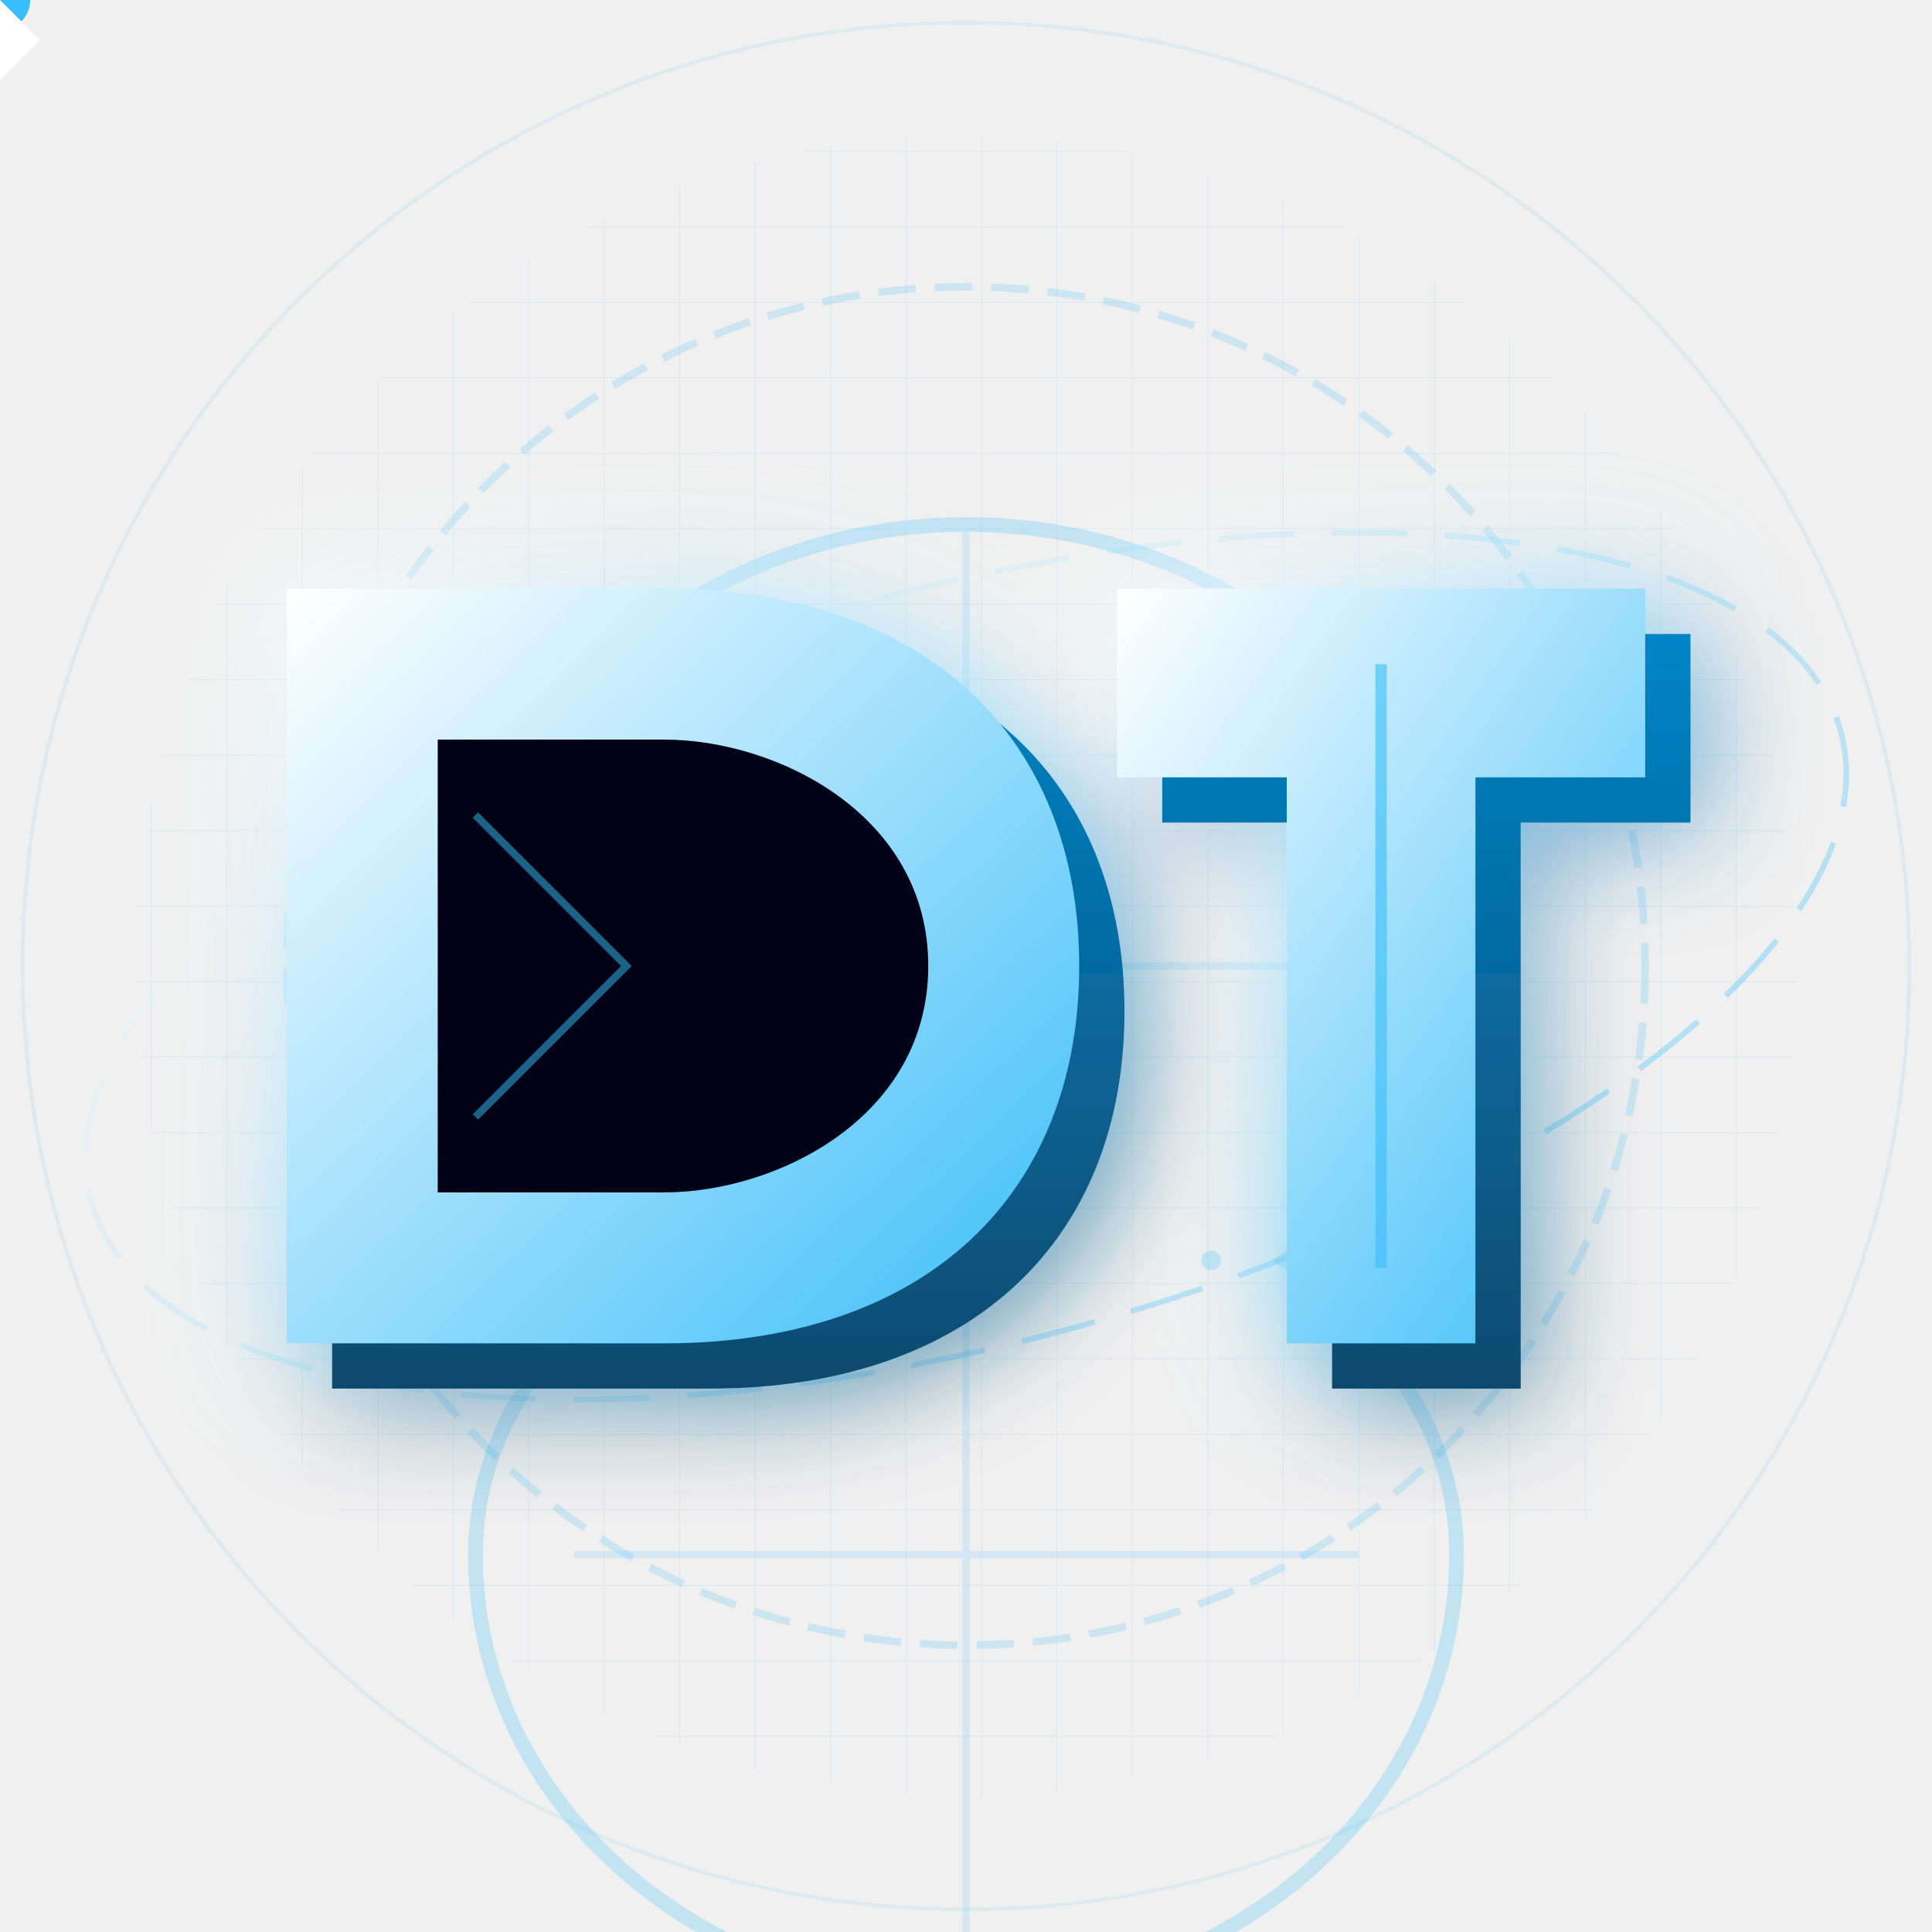
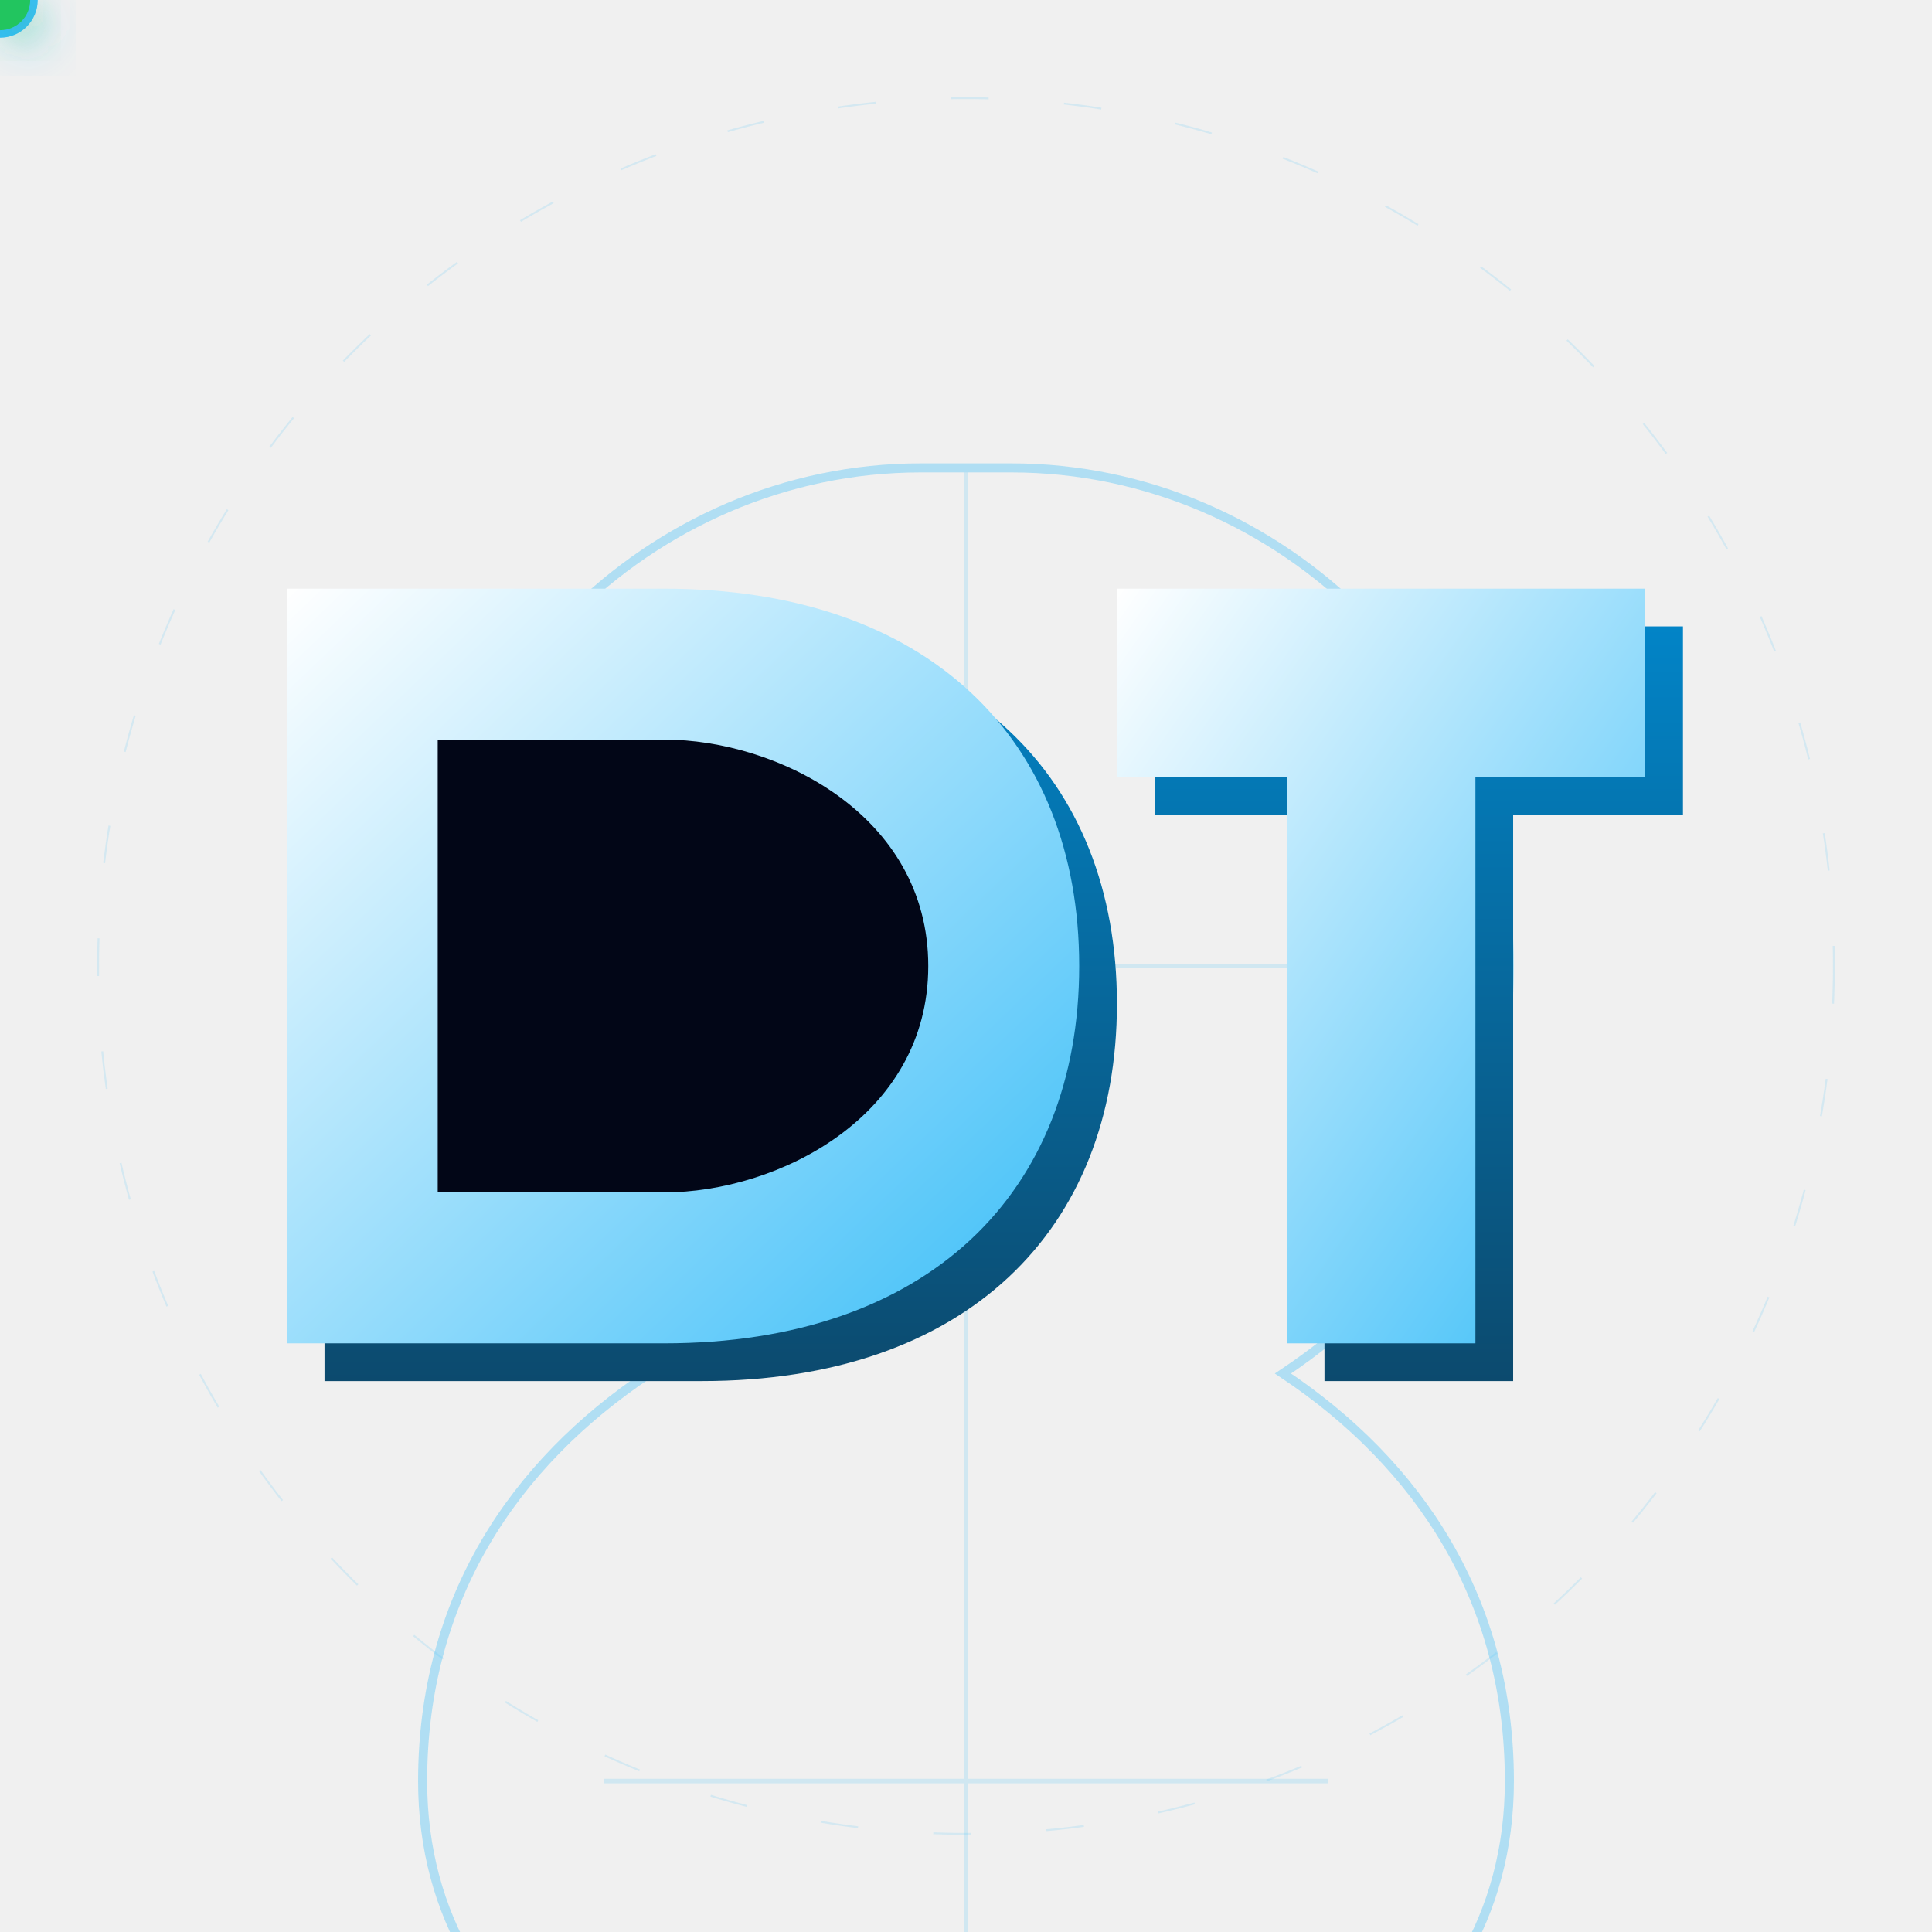
- <svg xmlns="http://www.w3.org/2000/svg" width="512" height="512" viewBox="0 0 512 512">
+ <svg xmlns="http://www.w3.org/2000/svg" width="512" height="512" viewBox="0 0 512 512" id="dt-master-svg">
  <defs>
+     <filter id="neon_glow_blue" x="-50%" y="-50%" width="200%" height="200%">
+       <feGaussianBlur stdDeviation="8" result="blur" />
+       <feComposite in="SourceGraphic" in2="blur" operator="over" />
+     </filter>
+     <filter id="neon_glow_green" x="-50%" y="-50%" width="200%" height="200%">
+       <feGaussianBlur stdDeviation="6" result="blur" />
+       <feComposite in="SourceGraphic" in2="blur" operator="over" />
+     </filter>
    <linearGradient id="dt_face_grad" x1="0%" y1="0%" x2="100%" y2="100%">
      <stop offset="0%" style="stop-color:#ffffff;stop-opacity:1" />
      <stop offset="100%" style="stop-color:#38bdf8;stop-opacity:1" />
    </linearGradient>
    <linearGradient id="dt_depth_grad" x1="0%" y1="0%" x2="0%" y2="100%">
      <stop offset="0%" style="stop-color:#0284c7;stop-opacity:1" />
      <stop offset="100%" style="stop-color:#0c4a6e;stop-opacity:1" />
    </linearGradient>
-     <pattern id="ai_grid" x="0" y="0" width="20" height="20" patternUnits="userSpaceOnUse">
-       <path d="M 20 0 L 0 0 0 20" fill="none" stroke="#38bdf8" stroke-width="0.5" opacity="0.3" />
-     </pattern>
-     <filter id="dt_neon_glow" x="-20%" y="-20%" width="140%" height="140%">
-       <feGaussianBlur stdDeviation="15" result="blur" />
-       <feComposite in="SourceGraphic" in2="blur" operator="over" />
-     </filter>
-     <style>
-       @keyframes orbit-rotate {
-         from { transform: rotate(0deg); }
-         to { transform: rotate(360deg); }
-       }
-       @keyframes pulse-energy {
-         0%, 100% { opacity: 0.3; stroke-width: 1; }
-         50% { opacity: 1; stroke-width: 3; }
-       }
-       .ai-orbital-ring { 
-         transform-origin: center;
-         animation: orbit-rotate 10s linear infinite;
-       }
-       .energy-particle {
-         animation: pulse-energy 2s ease-in-out infinite;
-       }
-       .neural-brain-pulse {
-         animation: pulse-energy 3s ease-in-out infinite alternate;
-       }
-     </style>
  </defs>
-   <circle cx="256" cy="256" r="220" fill="url(#ai_grid)" opacity="0.4" />
-   <circle cx="256" cy="256" r="180" fill="none" stroke="#38bdf8" stroke-width="2" stroke-dasharray="10 5" opacity="0.2" />
-   <g class="ai-orbital-ring">
-     <ellipse cx="256" cy="256" rx="240" ry="100" fill="none" stroke="url(#dt_face_grad)" stroke-width="1.5" stroke-dasharray="20 10" opacity="0.4" transform="rotate(-15 256 256)" />
-     <circle r="8" fill="#38bdf8" class="energy-particle">
-       <animateMotion dur="5s" repeatCount="indefinite" path="M 256,156 A 240,100 -15 1 1 255.9,156 Z" />
+   <g id="brain-layer" transform="translate(256, 256) scale(1.2)" opacity="0.35">
+     <path d="M-10 -110 C-70 -110 -120 -60 -120 0 C-120 40 -100 70 -70 90 C-100 110 -120 140 -120 180 C-120 240 -60 270 0 270 C60 270 120 240 120 180 C120 140 100 110 70 90 C100 70 120 40 120 0 C120 -60 70 -110 10 -110 Z" fill="none" stroke="#38bdf8" stroke-width="2" />
+     <path d="M0 -110 V270 M-120 0 H120 M-80 180 H80" fill="none" stroke="#38bdf8" stroke-width="1" opacity="0.5" />
+     <circle cx="0" cy="0" r="5" fill="#fff" filter="url(#neon_glow_blue)">
+       <animate attributeName="r" values="4;7;4" dur="2s" repeatCount="indefinite" />
    </circle>
-     <rect width="15" height="15" fill="#ffffff" transform="rotate(45)">
-       <animateMotion dur="8s" repeatCount="indefinite" path="M 256,356 A 240,100 -15 1 0 256.1,356 Z" />
-     </rect>
  </g>
-   <g opacity="0.25" transform="translate(256, 256) scale(1.3)" class="neural-brain-pulse">
-     <path d="M0 -90C-55 -90 -100 -50 -100 0C-100 25 -85 45 -65 60C-85 75 -100 95 -100 120C-100 170 -55 210 0 210C55 210 100 170 100 120C100 95 85 75 65 60C85 45 100 25 100 0C100 -50 55 -90 0 -90Z" fill="none" stroke="#38bdf8" stroke-width="3" />
-     <path d="M0 -90 V210 M-100 0 Q-50 0 0 0 Q50 0 100 0 M-80 120 H80" fill="none" stroke="#38bdf8" stroke-width="1.5" opacity="0.6" />
-     <circle cx="0" cy="0" r="4" fill="#ffffff" />
-     <circle cx="-50" cy="60" r="2" fill="#38bdf8" />
-     <circle cx="50" cy="60" r="2" fill="#38bdf8" />
+   <g id="orbits">
+     <circle cx="256" cy="256" r="230" fill="none" stroke="#38bdf8" stroke-width="0.5" stroke-dasharray="10 20" opacity="0.15" />
+     <circle r="10" fill="#38bdf8" filter="url(#neon_glow_blue)">
+       <animateMotion dur="6s" repeatCount="indefinite" path="M 256,26 A 230,230 0 1 1 255.9,26 Z" />
+     </circle>
+     <circle r="8" fill="#22c55e" filter="url(#neon_glow_green)">
+       <animateMotion dur="8s" begin="1s" repeatCount="indefinite" path="M 256,486 A 230,230 0 1 0 256.1,486 Z" />
+     </circle>
  </g>
-   <g filter="url(#dt_neon_glow)" transform="translate(256, 256)">
-     <path d="M-180 -100 V100 H-80 C-10 100 30 60 30 0 C30 -60 -10 -100 -80 -100 H-180 Z" fill="url(#dt_depth_grad)" transform="translate(12, 12)" />
+   <g transform="translate(256, 256)">
+     <path d="M-180 -100 V100 H-80 C-10 100 30 60 30 0 C30 -60 -10 -100 -80 -100 H-180 Z" fill="url(#dt_depth_grad)" transform="translate(10, 10)" />
    <path d="M-180 -100 V100 H-80 C-10 100 30 60 30 0 C30 -60 -10 -100 -80 -100 H-180 Z" fill="url(#dt_face_grad)" />
    <path d="M-140 -60 H-80 C-50 -60 -10 -40 -10 0 C-10 40 -50 60 -80 60 H-140 V-60 Z" fill="#020617" />
-     <path d="M-130 -40 L-90 0 L-130 40" fill="none" stroke="#38bdf8" stroke-width="2" opacity="0.5" />
-     <path d="M40 -100 H180 V-50 H135 V100 H85 V-50 H40 V-100 Z" fill="url(#dt_depth_grad)" transform="translate(12, 12)" />
+     <path d="M40 -100 H180 V-50 H135 V100 H85 V-50 H40 V-100 Z" fill="url(#dt_depth_grad)" transform="translate(10, 10)" />
    <path d="M40 -100 H180 V-50 H135 V100 H85 V-50 H40 V-100 Z" fill="url(#dt_face_grad)" />
-     <path d="M110 -80 V80" fill="none" stroke="#38bdf8" stroke-width="3" opacity="0.6" />
  </g>
-   <circle cx="256" cy="256" r="250" fill="none" stroke="#38bdf8" stroke-width="1" opacity="0.1">
-     <animate attributeName="r" values="240;255;240" dur="4s" repeatCount="indefinite" />
-   </circle>
</svg>
